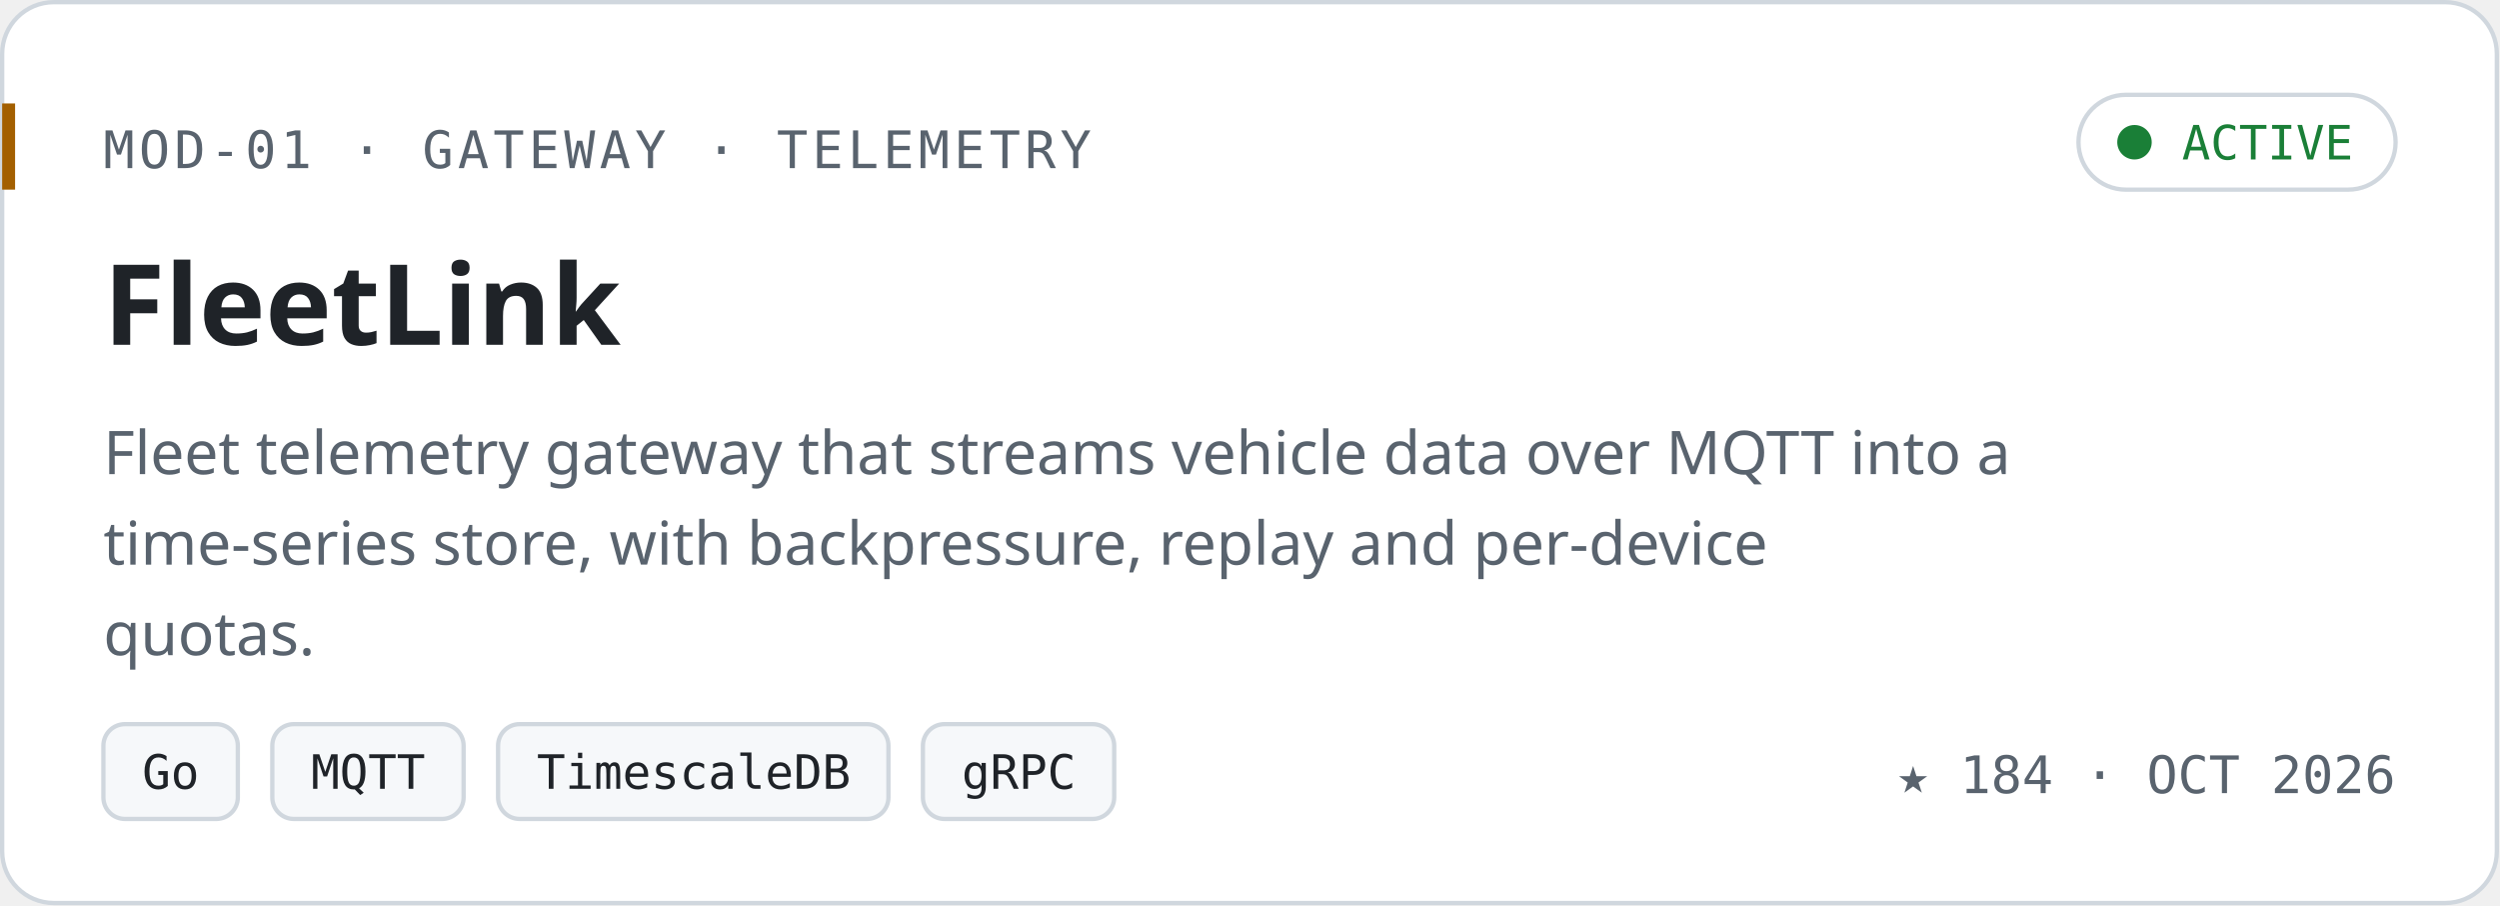
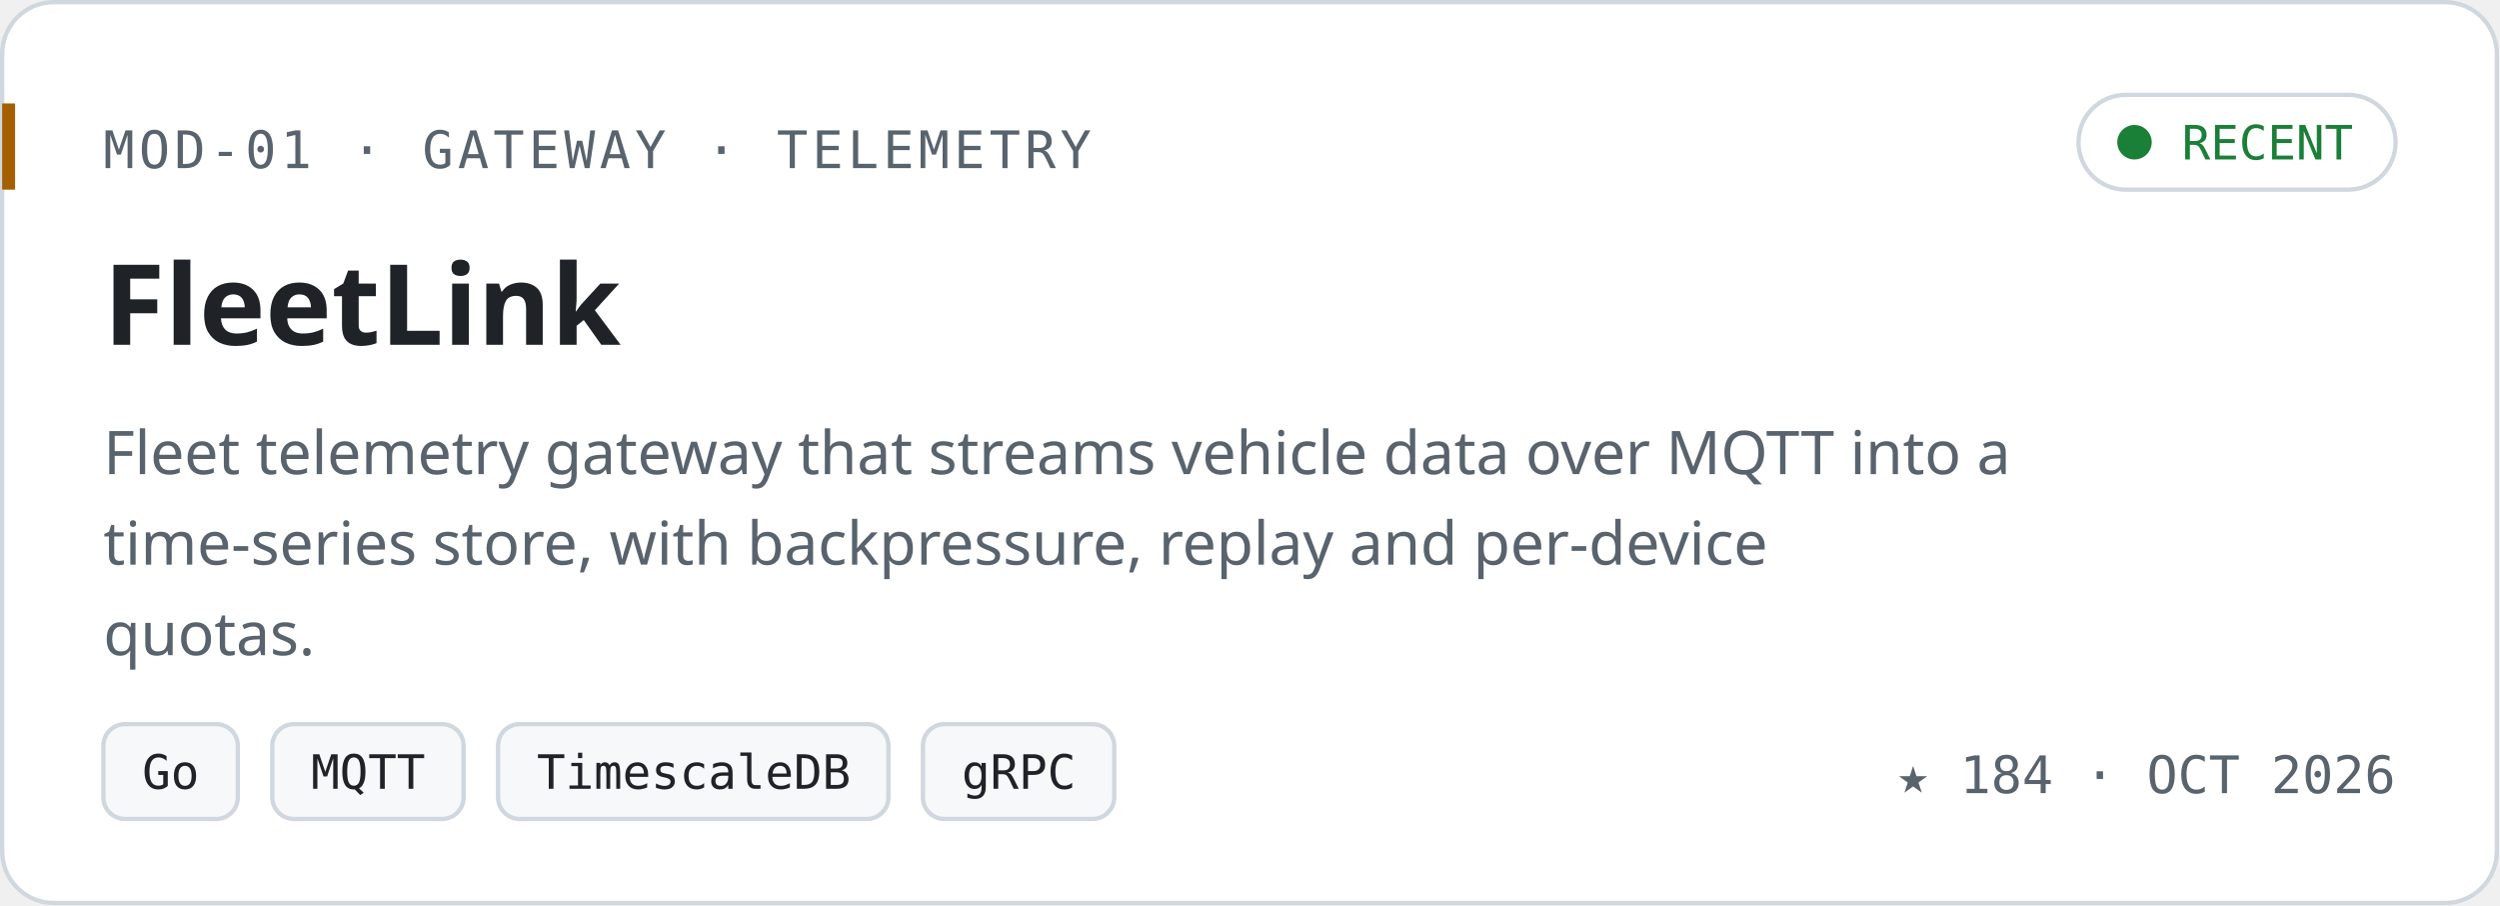
<svg xmlns="http://www.w3.org/2000/svg" width="580" height="210" viewBox="0 0 580 210" role="img" aria-labelledby="title desc">
  <style>
.mono{font-family:ui-monospace, SFMono-Regular, 'JetBrains Mono', 'Cascadia Code', Menlo, Consolas, monospace}
.sans{font-family:-apple-system, BlinkMacSystemFont, 'Segoe UI', 'Noto Sans', Helvetica, Arial, sans-serif}

@media (prefers-reduced-motion: reduce){*{animation:none!important}}
</style>
  <rect x="0.5" y="0.5" width="579" height="209" rx="12" fill="#ffffff" stroke="#d0d7de" />
  <rect x="0.5" y="24" width="3" height="20" fill="#a35f00" />
-   <text x="24" y="39" class="mono" font-size="12" font-weight="400" fill="#59636e" text-anchor="start" letter-spacing="1">MOD-01  ·  GATEWAY · TELEMETRY</text>
+   <text x="24" y="39" class="mono" font-size="12" font-weight="400" fill="#59636e" text-anchor="start" letter-spacing="1">MOD-01 · GATEWAY · TELEMETRY</text>
  <rect x="482.4" y="22" width="73.6" height="22" rx="11" fill="none" stroke="#d0d7de" />
  <circle cx="495.4" cy="33" r="4" fill="#1a7f37" />
-   <text x="506.4" y="37" class="mono" font-size="11" font-weight="400" fill="#1a7f37" text-anchor="start">ACTIVE</text>
+   <text x="506.4" y="37" class="mono" font-size="11" font-weight="400" fill="#1a7f37" text-anchor="start">RECENT</text>
  <text x="24" y="80" class="sans" font-size="26" font-weight="700" fill="#1f2328" text-anchor="start">FleetLink</text>
  <text x="24" y="110" class="sans" font-size="14" font-weight="400" fill="#59636e" text-anchor="start">Fleet telemetry gateway that streams vehicle data over MQTT into a</text>
  <text x="24" y="131" class="sans" font-size="14" font-weight="400" fill="#59636e" text-anchor="start">time-series store, with backpressure, replay and per-device</text>
  <text x="24" y="152" class="sans" font-size="14" font-weight="400" fill="#59636e" text-anchor="start">quotas.</text>
  <rect x="24" y="168" width="31.2" height="22" rx="5" fill="#f6f8fa" stroke="#d0d7de" />
  <text x="33" y="183" class="mono" font-size="11" font-weight="400" fill="#1f2328" text-anchor="start">Go</text>
  <rect x="63.2" y="168" width="44.4" height="22" rx="5" fill="#f6f8fa" stroke="#d0d7de" />
  <text x="72.2" y="183" class="mono" font-size="11" font-weight="400" fill="#1f2328" text-anchor="start">MQTT</text>
  <rect x="115.6" y="168" width="90.6" height="22" rx="5" fill="#f6f8fa" stroke="#d0d7de" />
  <text x="124.6" y="183" class="mono" font-size="11" font-weight="400" fill="#1f2328" text-anchor="start">TimescaleDB</text>
  <rect x="214.2" y="168" width="44.4" height="22" rx="5" fill="#f6f8fa" stroke="#d0d7de" />
  <text x="223.2" y="183" class="mono" font-size="11" font-weight="400" fill="#1f2328" text-anchor="start">gRPC</text>
  <text x="556" y="184" class="mono" font-size="12" font-weight="400" fill="#59636e" text-anchor="end">★ 184  ·  OCT 2026</text>
</svg>
